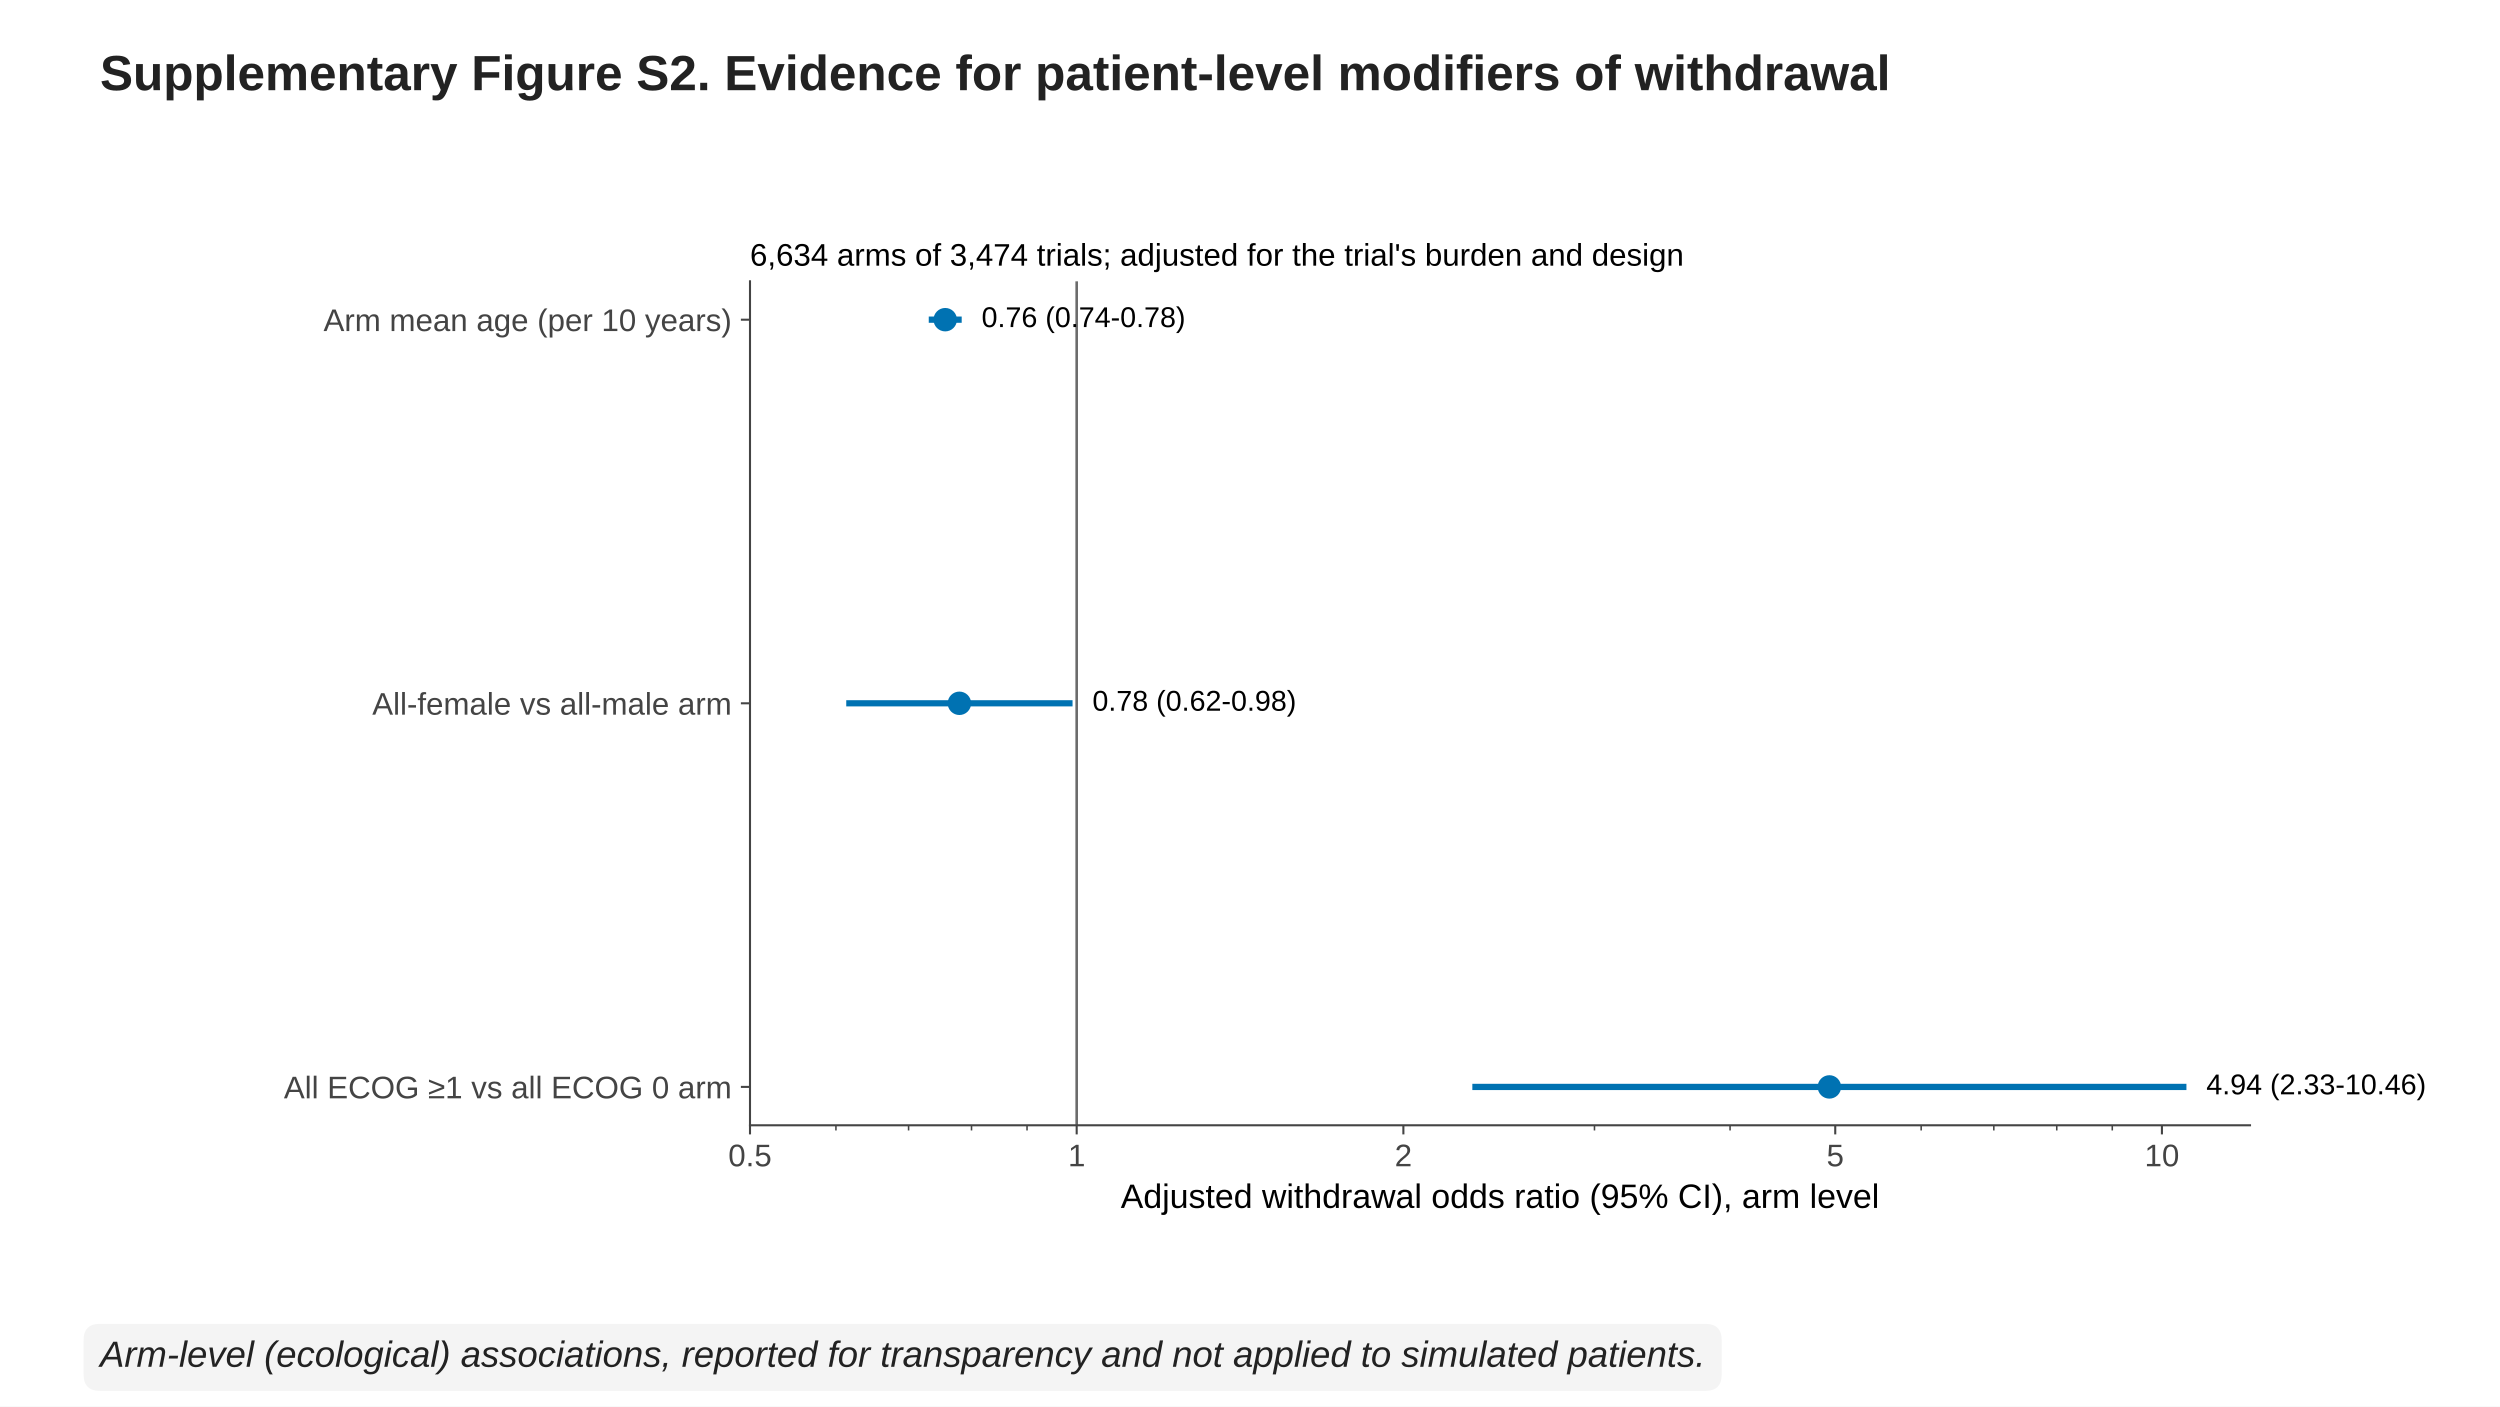
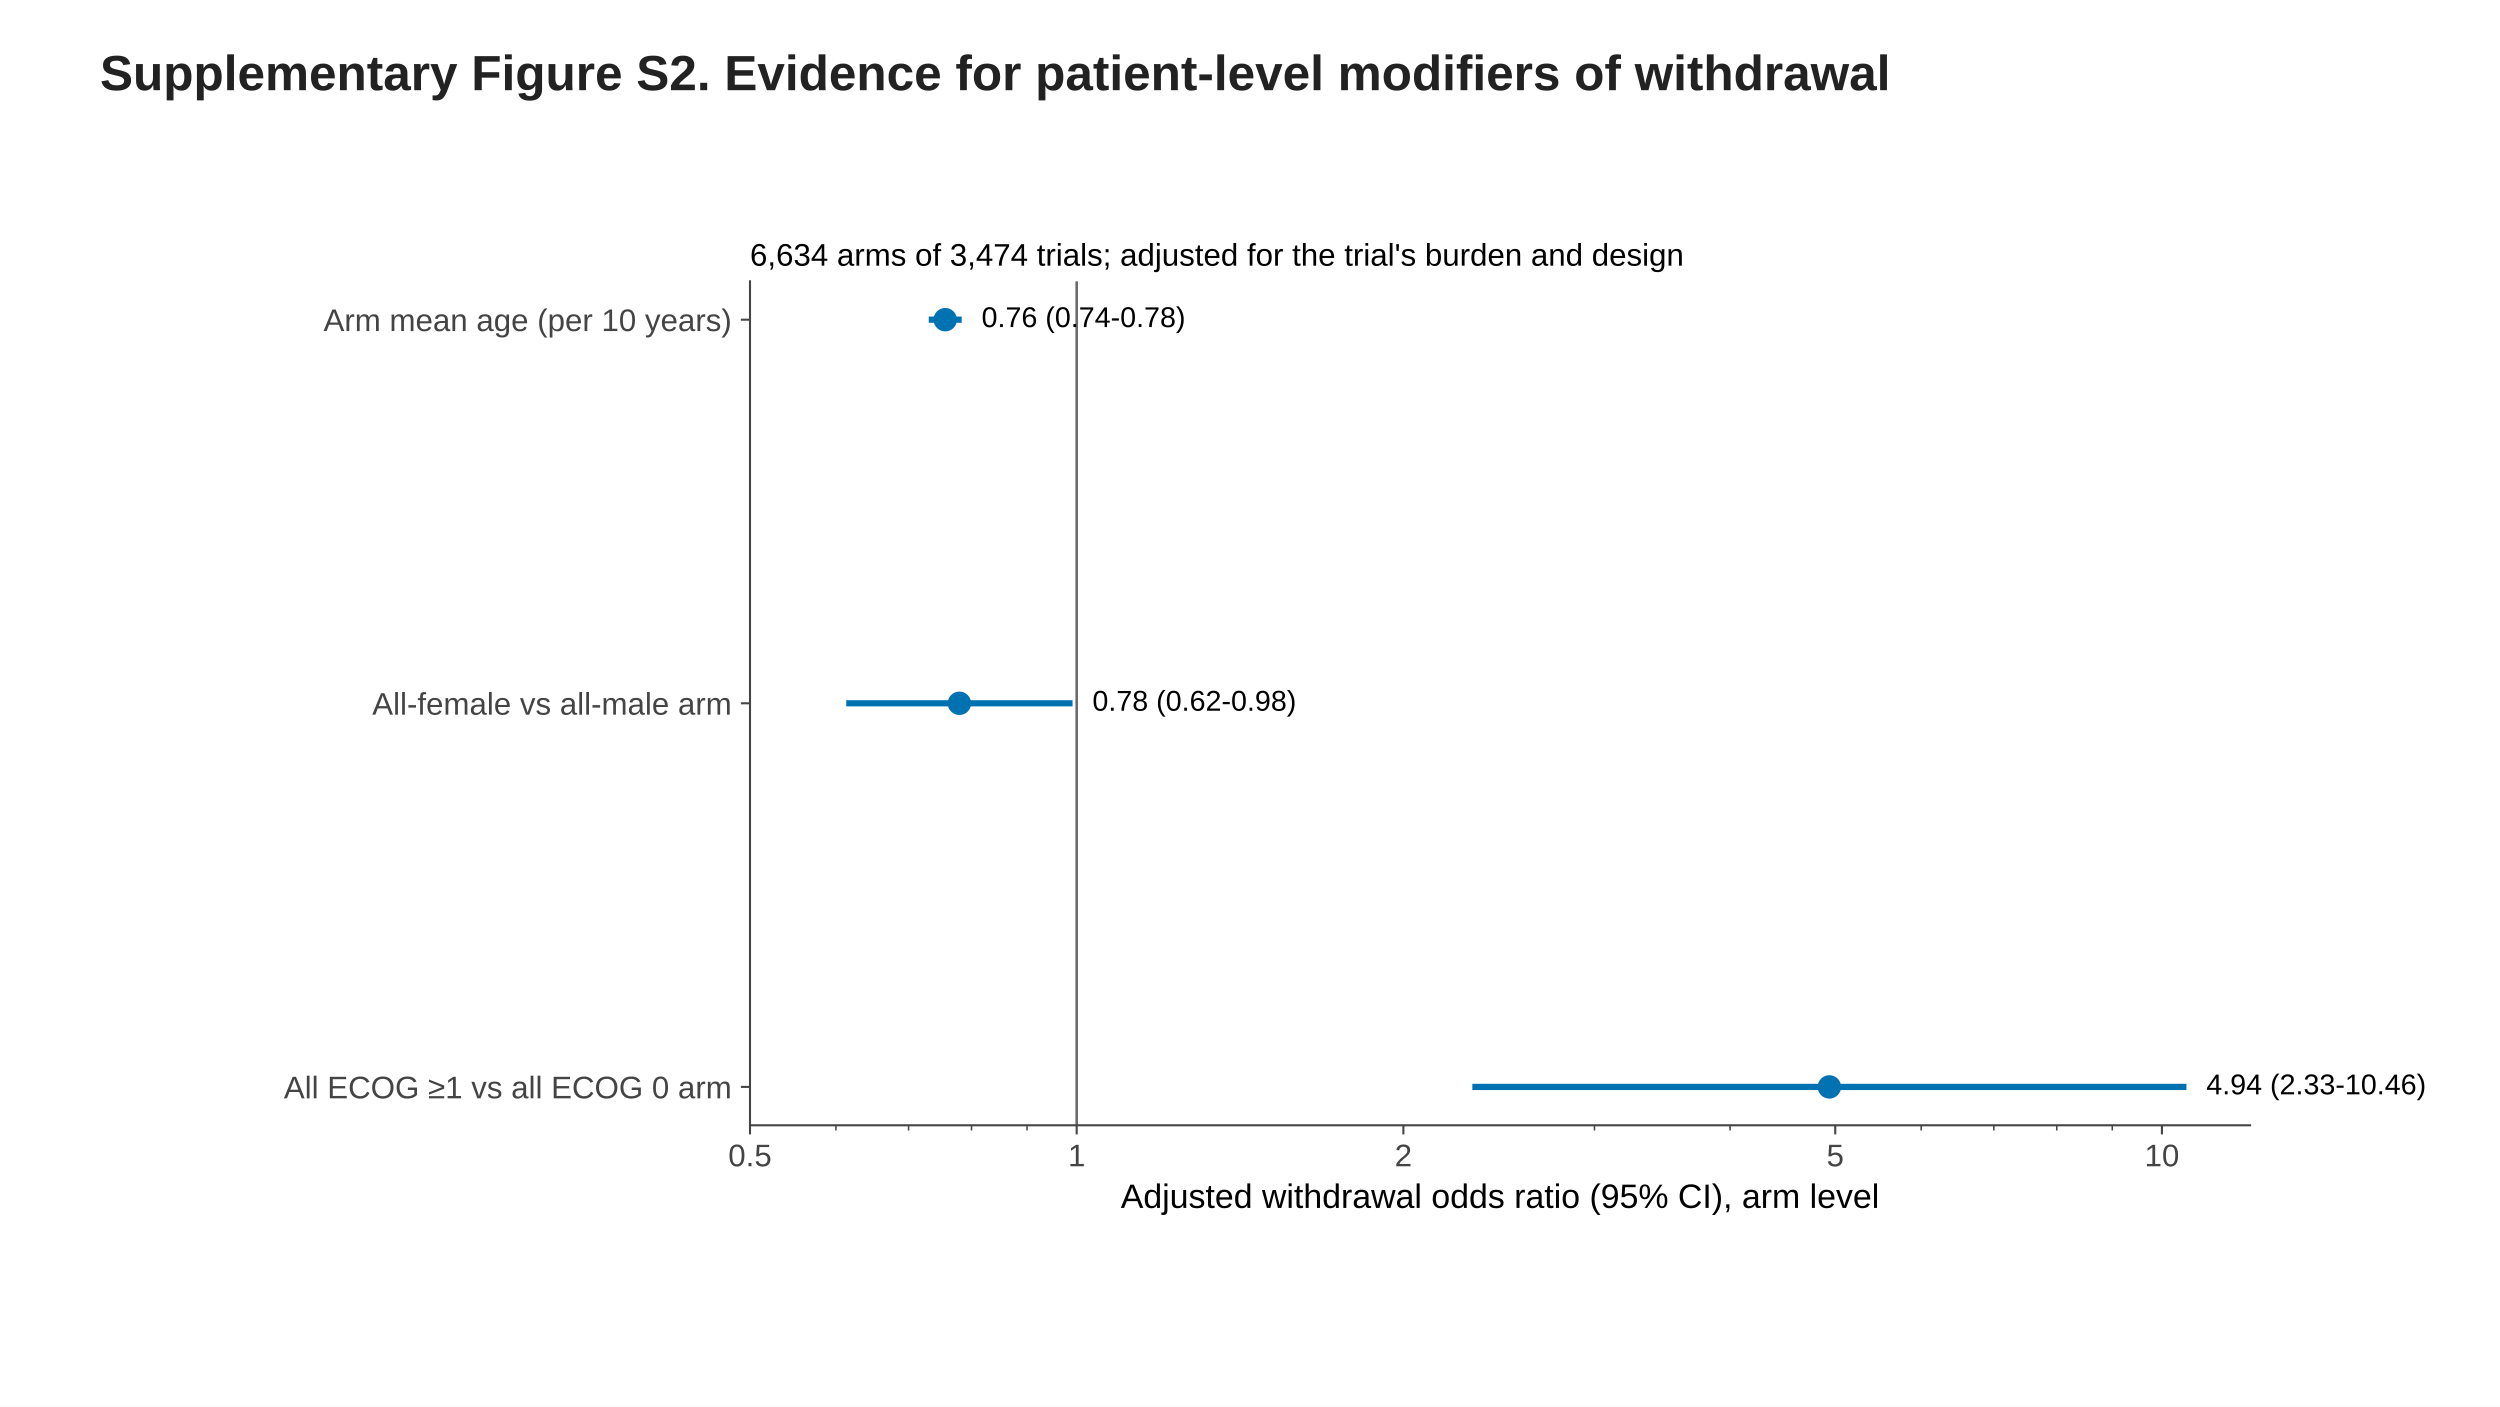
<svg xmlns="http://www.w3.org/2000/svg" xmlns:xlink="http://www.w3.org/1999/xlink" width="959.76pt" height="540pt" viewBox="0 0 959.76 540" version="1.1">
  <defs>
    <style type="text/css">*{stroke-linejoin: round; stroke-linecap: butt}</style>
  </defs>
  <g id="figure_1">
    <g id="patch_1">
      <path d="M 0 540  L 959.76 540  L 959.76 0  L 0 0  z " style="fill: #ffffff" />
    </g>
    <g id="axes_1">
      <g id="patch_2">
        <path d="M 287.928 432  L 863.784 432  L 863.784 108  L 287.928 108  z " style="fill: #ffffff" />
      </g>
      <g id="matplotlib.axis_1">
        <g id="xtick_1">
          <g id="line2d_1">
            <defs>
-               <path id="m9d2bedaed9" d="M 0 0  L 0 3.5  " style="stroke: #444444; stroke-width: 0.8" />
+               <path id="mbb9456a665" d="M 0 0  L 0 3.5  " style="stroke: #444444; stroke-width: 0.8" />
            </defs>
            <g>
-               <use xlink:href="#m9d2bedaed9" x="287.928" y="432" style="fill: #444444; stroke: #444444; stroke-width: 0.8" />
+               <use xlink:href="#mbb9456a665" x="287.928" y="432" style="fill: #444444; stroke: #444444; stroke-width: 0.8" />
            </g>
          </g>
          <g id="text_1">
            <text style="font-size: 12px; font-family: 'Arial'; text-anchor: middle; fill: #444444" x="287.928" y="447.736" transform="rotate(-0 287.928 447.7363)">0.5</text>
          </g>
        </g>
        <g id="xtick_2">
          <g id="line2d_2">
            <g>
-               <use xlink:href="#m9d2bedaed9" x="413.345" y="432" style="fill: #444444; stroke: #444444; stroke-width: 0.8" />
+               <use xlink:href="#mbb9456a665" x="413.345" y="432" style="fill: #444444; stroke: #444444; stroke-width: 0.8" />
            </g>
          </g>
          <g id="text_2">
            <text style="font-size: 12px; font-family: 'Arial'; text-anchor: middle; fill: #444444" x="413.345" y="447.736" transform="rotate(-0 413.3453 447.7363)">1</text>
          </g>
        </g>
        <g id="xtick_3">
          <g id="line2d_3">
            <g>
-               <use xlink:href="#m9d2bedaed9" x="538.763" y="432" style="fill: #444444; stroke: #444444; stroke-width: 0.8" />
+               <use xlink:href="#mbb9456a665" x="538.763" y="432" style="fill: #444444; stroke: #444444; stroke-width: 0.8" />
            </g>
          </g>
          <g id="text_3">
            <text style="font-size: 12px; font-family: 'Arial'; text-anchor: middle; fill: #444444" x="538.763" y="447.736" transform="rotate(-0 538.7625 447.7363)">2</text>
          </g>
        </g>
        <g id="xtick_4">
          <g id="line2d_4">
            <g>
-               <use xlink:href="#m9d2bedaed9" x="704.555" y="432" style="fill: #444444; stroke: #444444; stroke-width: 0.8" />
+               <use xlink:href="#mbb9456a665" x="704.555" y="432" style="fill: #444444; stroke: #444444; stroke-width: 0.8" />
            </g>
          </g>
          <g id="text_4">
            <text style="font-size: 12px; font-family: 'Arial'; text-anchor: middle; fill: #444444" x="704.555" y="447.736" transform="rotate(-0 704.5552 447.7363)">5</text>
          </g>
        </g>
        <g id="xtick_5">
          <g id="line2d_5">
            <g>
-               <use xlink:href="#m9d2bedaed9" x="829.972" y="432" style="fill: #444444; stroke: #444444; stroke-width: 0.8" />
+               <use xlink:href="#mbb9456a665" x="829.972" y="432" style="fill: #444444; stroke: #444444; stroke-width: 0.8" />
            </g>
          </g>
          <g id="text_5">
            <text style="font-size: 12px; font-family: 'Arial'; text-anchor: middle; fill: #444444" x="829.972" y="447.736" transform="rotate(-0 829.9724 447.7363)">10</text>
          </g>
        </g>
        <g id="xtick_6">
          <g id="line2d_6">
            <defs>
-               <path id="m93eebbba9c" d="M 0 0  L 0 2  " style="stroke: #444444; stroke-width: 0.6" />
+               <path id="m993e8b2ede" d="M 0 0  L 0 2  " style="stroke: #444444; stroke-width: 0.6" />
            </defs>
            <g>
-               <use xlink:href="#m93eebbba9c" x="320.917" y="432" style="fill: #444444; stroke: #444444; stroke-width: 0.6" />
+               <use xlink:href="#m993e8b2ede" x="320.917" y="432" style="fill: #444444; stroke: #444444; stroke-width: 0.6" />
            </g>
          </g>
        </g>
        <g id="xtick_7">
          <g id="line2d_7">
            <g>
-               <use xlink:href="#m93eebbba9c" x="348.809" y="432" style="fill: #444444; stroke: #444444; stroke-width: 0.6" />
+               <use xlink:href="#m993e8b2ede" x="348.809" y="432" style="fill: #444444; stroke: #444444; stroke-width: 0.6" />
            </g>
          </g>
        </g>
        <g id="xtick_8">
          <g id="line2d_8">
            <g>
-               <use xlink:href="#m93eebbba9c" x="372.97" y="432" style="fill: #444444; stroke: #444444; stroke-width: 0.6" />
+               <use xlink:href="#m993e8b2ede" x="372.97" y="432" style="fill: #444444; stroke: #444444; stroke-width: 0.6" />
            </g>
          </g>
        </g>
        <g id="xtick_9">
          <g id="line2d_9">
            <g>
-               <use xlink:href="#m93eebbba9c" x="394.281" y="432" style="fill: #444444; stroke: #444444; stroke-width: 0.6" />
+               <use xlink:href="#m993e8b2ede" x="394.281" y="432" style="fill: #444444; stroke: #444444; stroke-width: 0.6" />
            </g>
          </g>
        </g>
        <g id="xtick_10">
          <g id="line2d_10">
            <g>
-               <use xlink:href="#m93eebbba9c" x="612.127" y="432" style="fill: #444444; stroke: #444444; stroke-width: 0.6" />
+               <use xlink:href="#m993e8b2ede" x="612.127" y="432" style="fill: #444444; stroke: #444444; stroke-width: 0.6" />
            </g>
          </g>
        </g>
        <g id="xtick_11">
          <g id="line2d_11">
            <g>
-               <use xlink:href="#m93eebbba9c" x="664.18" y="432" style="fill: #444444; stroke: #444444; stroke-width: 0.6" />
+               <use xlink:href="#m993e8b2ede" x="664.18" y="432" style="fill: #444444; stroke: #444444; stroke-width: 0.6" />
            </g>
          </g>
        </g>
        <g id="xtick_12">
          <g id="line2d_12">
            <g>
-               <use xlink:href="#m93eebbba9c" x="737.544" y="432" style="fill: #444444; stroke: #444444; stroke-width: 0.6" />
+               <use xlink:href="#m993e8b2ede" x="737.544" y="432" style="fill: #444444; stroke: #444444; stroke-width: 0.6" />
            </g>
          </g>
        </g>
        <g id="xtick_13">
          <g id="line2d_13">
            <g>
-               <use xlink:href="#m93eebbba9c" x="765.436" y="432" style="fill: #444444; stroke: #444444; stroke-width: 0.6" />
+               <use xlink:href="#m993e8b2ede" x="765.436" y="432" style="fill: #444444; stroke: #444444; stroke-width: 0.6" />
            </g>
          </g>
        </g>
        <g id="xtick_14">
          <g id="line2d_14">
            <g>
-               <use xlink:href="#m93eebbba9c" x="789.597" y="432" style="fill: #444444; stroke: #444444; stroke-width: 0.6" />
+               <use xlink:href="#m993e8b2ede" x="789.597" y="432" style="fill: #444444; stroke: #444444; stroke-width: 0.6" />
            </g>
          </g>
        </g>
        <g id="xtick_15">
          <g id="line2d_15">
            <g>
-               <use xlink:href="#m93eebbba9c" x="810.909" y="432" style="fill: #444444; stroke: #444444; stroke-width: 0.6" />
+               <use xlink:href="#m993e8b2ede" x="810.909" y="432" style="fill: #444444; stroke: #444444; stroke-width: 0.6" />
            </g>
          </g>
        </g>
        <g id="text_6">
          <text style="font-size: 13px; font-family: 'Arial'; text-anchor: middle" x="575.856" y="463.726" transform="rotate(-0 575.856 463.7261)">Adjusted withdrawal odds ratio (95% CI), arm level</text>
        </g>
      </g>
      <g id="matplotlib.axis_2">
        <g id="ytick_1">
          <g id="line2d_16">
            <defs>
-               <path id="ma2c842aece" d="M 0 0  L -3.5 0  " style="stroke: #444444; stroke-width: 0.8" />
+               <path id="me01c7fbe70" d="M 0 0  L -3.5 0  " style="stroke: #444444; stroke-width: 0.8" />
            </defs>
            <g>
-               <use xlink:href="#ma2c842aece" x="287.928" y="122.727" style="fill: #444444; stroke: #444444; stroke-width: 0.8" />
+               <use xlink:href="#me01c7fbe70" x="287.928" y="122.727" style="fill: #444444; stroke: #444444; stroke-width: 0.8" />
            </g>
          </g>
          <g id="text_7">
            <text style="font-size: 12px; font-family: 'Arial'; text-anchor: end; fill: #444444" x="280.928" y="127.095" transform="rotate(-0 280.928 127.0954)">Arm mean age (per 10 years)</text>
          </g>
        </g>
        <g id="ytick_2">
          <g id="line2d_17">
            <g>
-               <use xlink:href="#ma2c842aece" x="287.928" y="270" style="fill: #444444; stroke: #444444; stroke-width: 0.8" />
+               <use xlink:href="#me01c7fbe70" x="287.928" y="270" style="fill: #444444; stroke: #444444; stroke-width: 0.8" />
            </g>
          </g>
          <g id="text_8">
            <text style="font-size: 12px; font-family: 'Arial'; text-anchor: end; fill: #444444" x="280.928" y="274.368" transform="rotate(-0 280.928 274.3682)">All-female vs all-male arm</text>
          </g>
        </g>
        <g id="ytick_3">
          <g id="line2d_18">
            <g>
-               <use xlink:href="#ma2c842aece" x="287.928" y="417.273" style="fill: #444444; stroke: #444444; stroke-width: 0.8" />
+               <use xlink:href="#me01c7fbe70" x="287.928" y="417.273" style="fill: #444444; stroke: #444444; stroke-width: 0.8" />
            </g>
          </g>
          <g id="text_9">
            <text style="font-size: 12px; font-family: 'Arial'; text-anchor: end; fill: #444444" x="280.928" y="421.644" transform="rotate(-0 280.928 421.6443)">All ECOG ≥1 vs all ECOG 0 arm</text>
          </g>
        </g>
      </g>
      <g id="line2d_19">
-         <path d="M 357.752 122.727  L 368 122.727  " clip-path="url(#pc771bf59ca)" style="fill: none; stroke: #0072b2; stroke-width: 2.4; stroke-linecap: square" />
+         <path d="M 357.752 122.727  L 368 122.727  " clip-path="url(#p70288736a9)" style="fill: none; stroke: #0072b2; stroke-width: 2.4; stroke-linecap: square" />
      </g>
      <g id="line2d_20">
        <defs>
-           <path id="me8f56d5f85" d="M 0 4  C 1.061 4 2.078 3.579 2.828 2.828  C 3.579 2.078 4 1.061 4 0  C 4 -1.061 3.579 -2.078 2.828 -2.828  C 2.078 -3.579 1.061 -4 0 -4  C -1.061 -4 -2.078 -3.579 -2.828 -2.828  C -3.579 -2.078 -4 -1.061 -4 0  C -4 1.061 -3.579 2.078 -2.828 2.828  C -2.078 3.579 -1.061 4 0 4  z " style="stroke: #0072b2" />
+           <path id="mf029809a52" d="M 0 4  C 1.061 4 2.078 3.579 2.828 2.828  C 3.579 2.078 4 1.061 4 0  C 4 -1.061 3.579 -2.078 2.828 -2.828  C 2.078 -3.579 1.061 -4 0 -4  C -1.061 -4 -2.078 -3.579 -2.828 -2.828  C -3.579 -2.078 -4 -1.061 -4 0  C -4 1.061 -3.579 2.078 -2.828 2.828  C -2.078 3.579 -1.061 4 0 4  z " style="stroke: #0072b2" />
        </defs>
-         <g clip-path="url(#pc771bf59ca)">
-           <use xlink:href="#me8f56d5f85" x="362.876" y="122.727" style="fill: #0072b2; stroke: #0072b2" />
+         <g clip-path="url(#p70288736a9)">
+           <use xlink:href="#mf029809a52" x="362.876" y="122.727" style="fill: #0072b2; stroke: #0072b2" />
        </g>
      </g>
      <g id="line2d_21">
-         <path d="M 326.078 270  L 410.555 270  " clip-path="url(#pc771bf59ca)" style="fill: none; stroke: #0072b2; stroke-width: 2.4; stroke-linecap: square" />
+         <path d="M 326.078 270  L 410.555 270  " clip-path="url(#p70288736a9)" style="fill: none; stroke: #0072b2; stroke-width: 2.4; stroke-linecap: square" />
      </g>
      <g id="line2d_22">
-         <g clip-path="url(#pc771bf59ca)">
-           <use xlink:href="#me8f56d5f85" x="368.317" y="270" style="fill: #0072b2; stroke: #0072b2" />
+         <g clip-path="url(#p70288736a9)">
+           <use xlink:href="#mf029809a52" x="368.317" y="270" style="fill: #0072b2; stroke: #0072b2" />
        </g>
      </g>
      <g id="line2d_23">
-         <path d="M 566.436 417.273  L 838.179 417.273  " clip-path="url(#pc771bf59ca)" style="fill: none; stroke: #0072b2; stroke-width: 2.4; stroke-linecap: square" />
+         <path d="M 566.436 417.273  L 838.179 417.273  " clip-path="url(#p70288736a9)" style="fill: none; stroke: #0072b2; stroke-width: 2.4; stroke-linecap: square" />
      </g>
      <g id="line2d_24">
-         <g clip-path="url(#pc771bf59ca)">
-           <use xlink:href="#me8f56d5f85" x="702.307" y="417.273" style="fill: #0072b2; stroke: #0072b2" />
+         <g clip-path="url(#p70288736a9)">
+           <use xlink:href="#mf029809a52" x="702.307" y="417.273" style="fill: #0072b2; stroke: #0072b2" />
        </g>
      </g>
      <g id="line2d_25">
-         <path d="M 413.345 432  L 413.345 108  " clip-path="url(#pc771bf59ca)" style="fill: none; stroke: #6b6b6b; stroke-linecap: square" />
+         <path d="M 413.345 432  L 413.345 108  " clip-path="url(#p70288736a9)" style="fill: none; stroke: #6b6b6b; stroke-linecap: square" />
      </g>
      <g id="patch_3">
        <path d="M 287.928 432  L 287.928 108  " style="fill: none; stroke: #444444; stroke-width: 0.8; stroke-linejoin: miter; stroke-linecap: square" />
      </g>
      <g id="patch_4">
        <path d="M 287.928 432  L 863.784 432  " style="fill: none; stroke: #444444; stroke-width: 0.8; stroke-linejoin: miter; stroke-linecap: square" />
      </g>
      <g id="text_10">
        <text style="font-size: 11px; font-family: 'Arial'; text-anchor: start" x="376.828" y="125.574" transform="rotate(-0 376.8276 125.5738)">0.76 (0.74-0.78)</text>
      </g>
      <g id="text_11">
        <text style="font-size: 11px; font-family: 'Arial'; text-anchor: start" x="419.383" y="272.847" transform="rotate(-0 419.3833 272.8466)">0.78 (0.62-0.98)</text>
      </g>
      <g id="text_12">
        <text style="font-size: 11px; font-family: 'Arial'; text-anchor: start" x="847.007" y="420.119" transform="rotate(-0 847.007 420.1193)">4.94 (2.33-10.46)</text>
      </g>
      <g id="text_13">
        <text style="font-size: 12px; font-family: 'Arial'; text-anchor: start" x="287.928" y="102" transform="rotate(-0 287.928 102)">6,634 arms of 3,474 trials; adjusted for the trial's burden and design</text>
      </g>
    </g>
    <g id="text_14">
      <text style="font-weight: 700; font-size: 19px; font-family: 'Arial'; text-anchor: start; fill: #222222" x="38.39" y="34.617" transform="rotate(-0 38.3904 34.61681)">Supplementary Figure S2. Evidence for patient-level modifiers of withdrawal</text>
    </g>
-     <g id="text_15">
-       <g id="patch_5">
-         <path d="M 38.39 533.969  L 654.668 533.969  Q 660.968 533.969 660.968 527.669  L 660.968 514.531  Q 660.968 508.231 654.668 508.231  L 38.39 508.231  Q 32.09 508.231 32.09 514.531  L 32.09 527.669  Q 32.09 533.969 38.39 533.969  z " style="fill: #f4f4f4" />
-       </g>
-       <text style="font-style: italic; font-size: 14px; font-family: 'Arial'; text-anchor: start; fill: #222222" x="38.39" y="524.723" transform="rotate(-0 38.3904 524.7229)">Arm-level (ecological) associations, reported for transparency and not applied to simulated patients.</text>
-     </g>
  </g>
  <defs>
-     <clipPath id="pc771bf59ca">
+     <clipPath id="p70288736a9">
      <rect x="287.928" y="108" width="575.856" height="324" />
    </clipPath>
  </defs>
</svg>
